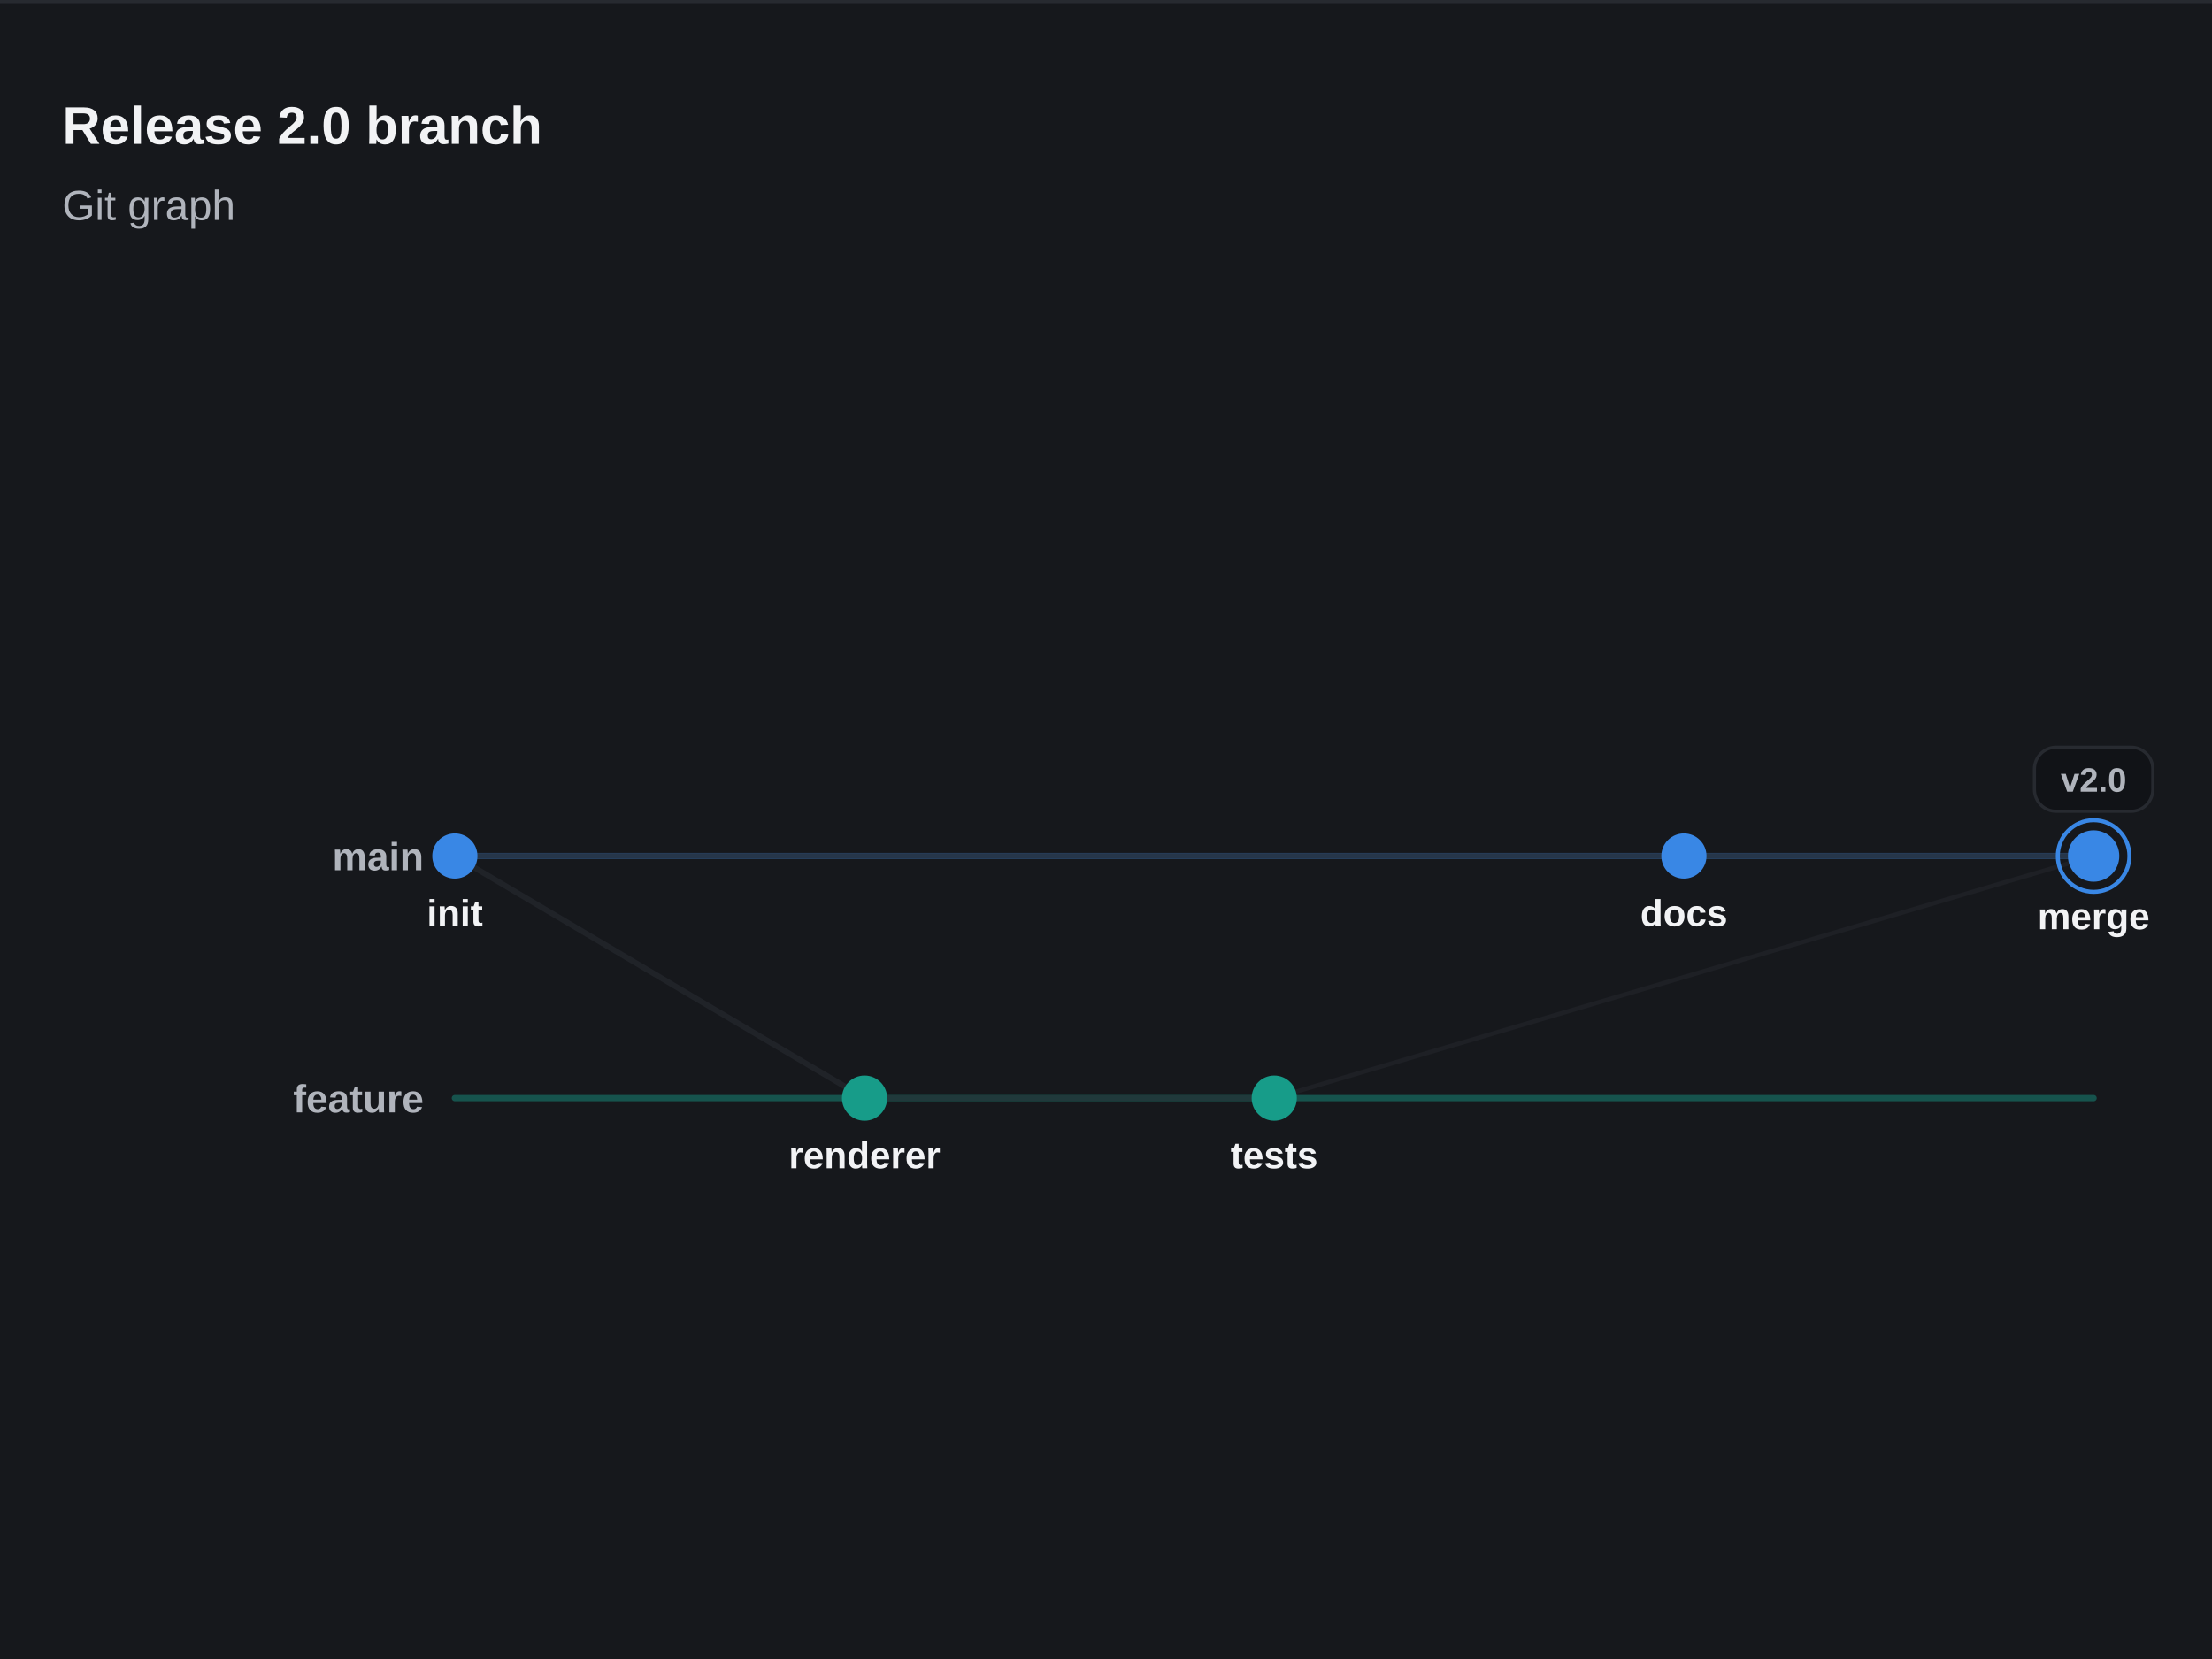
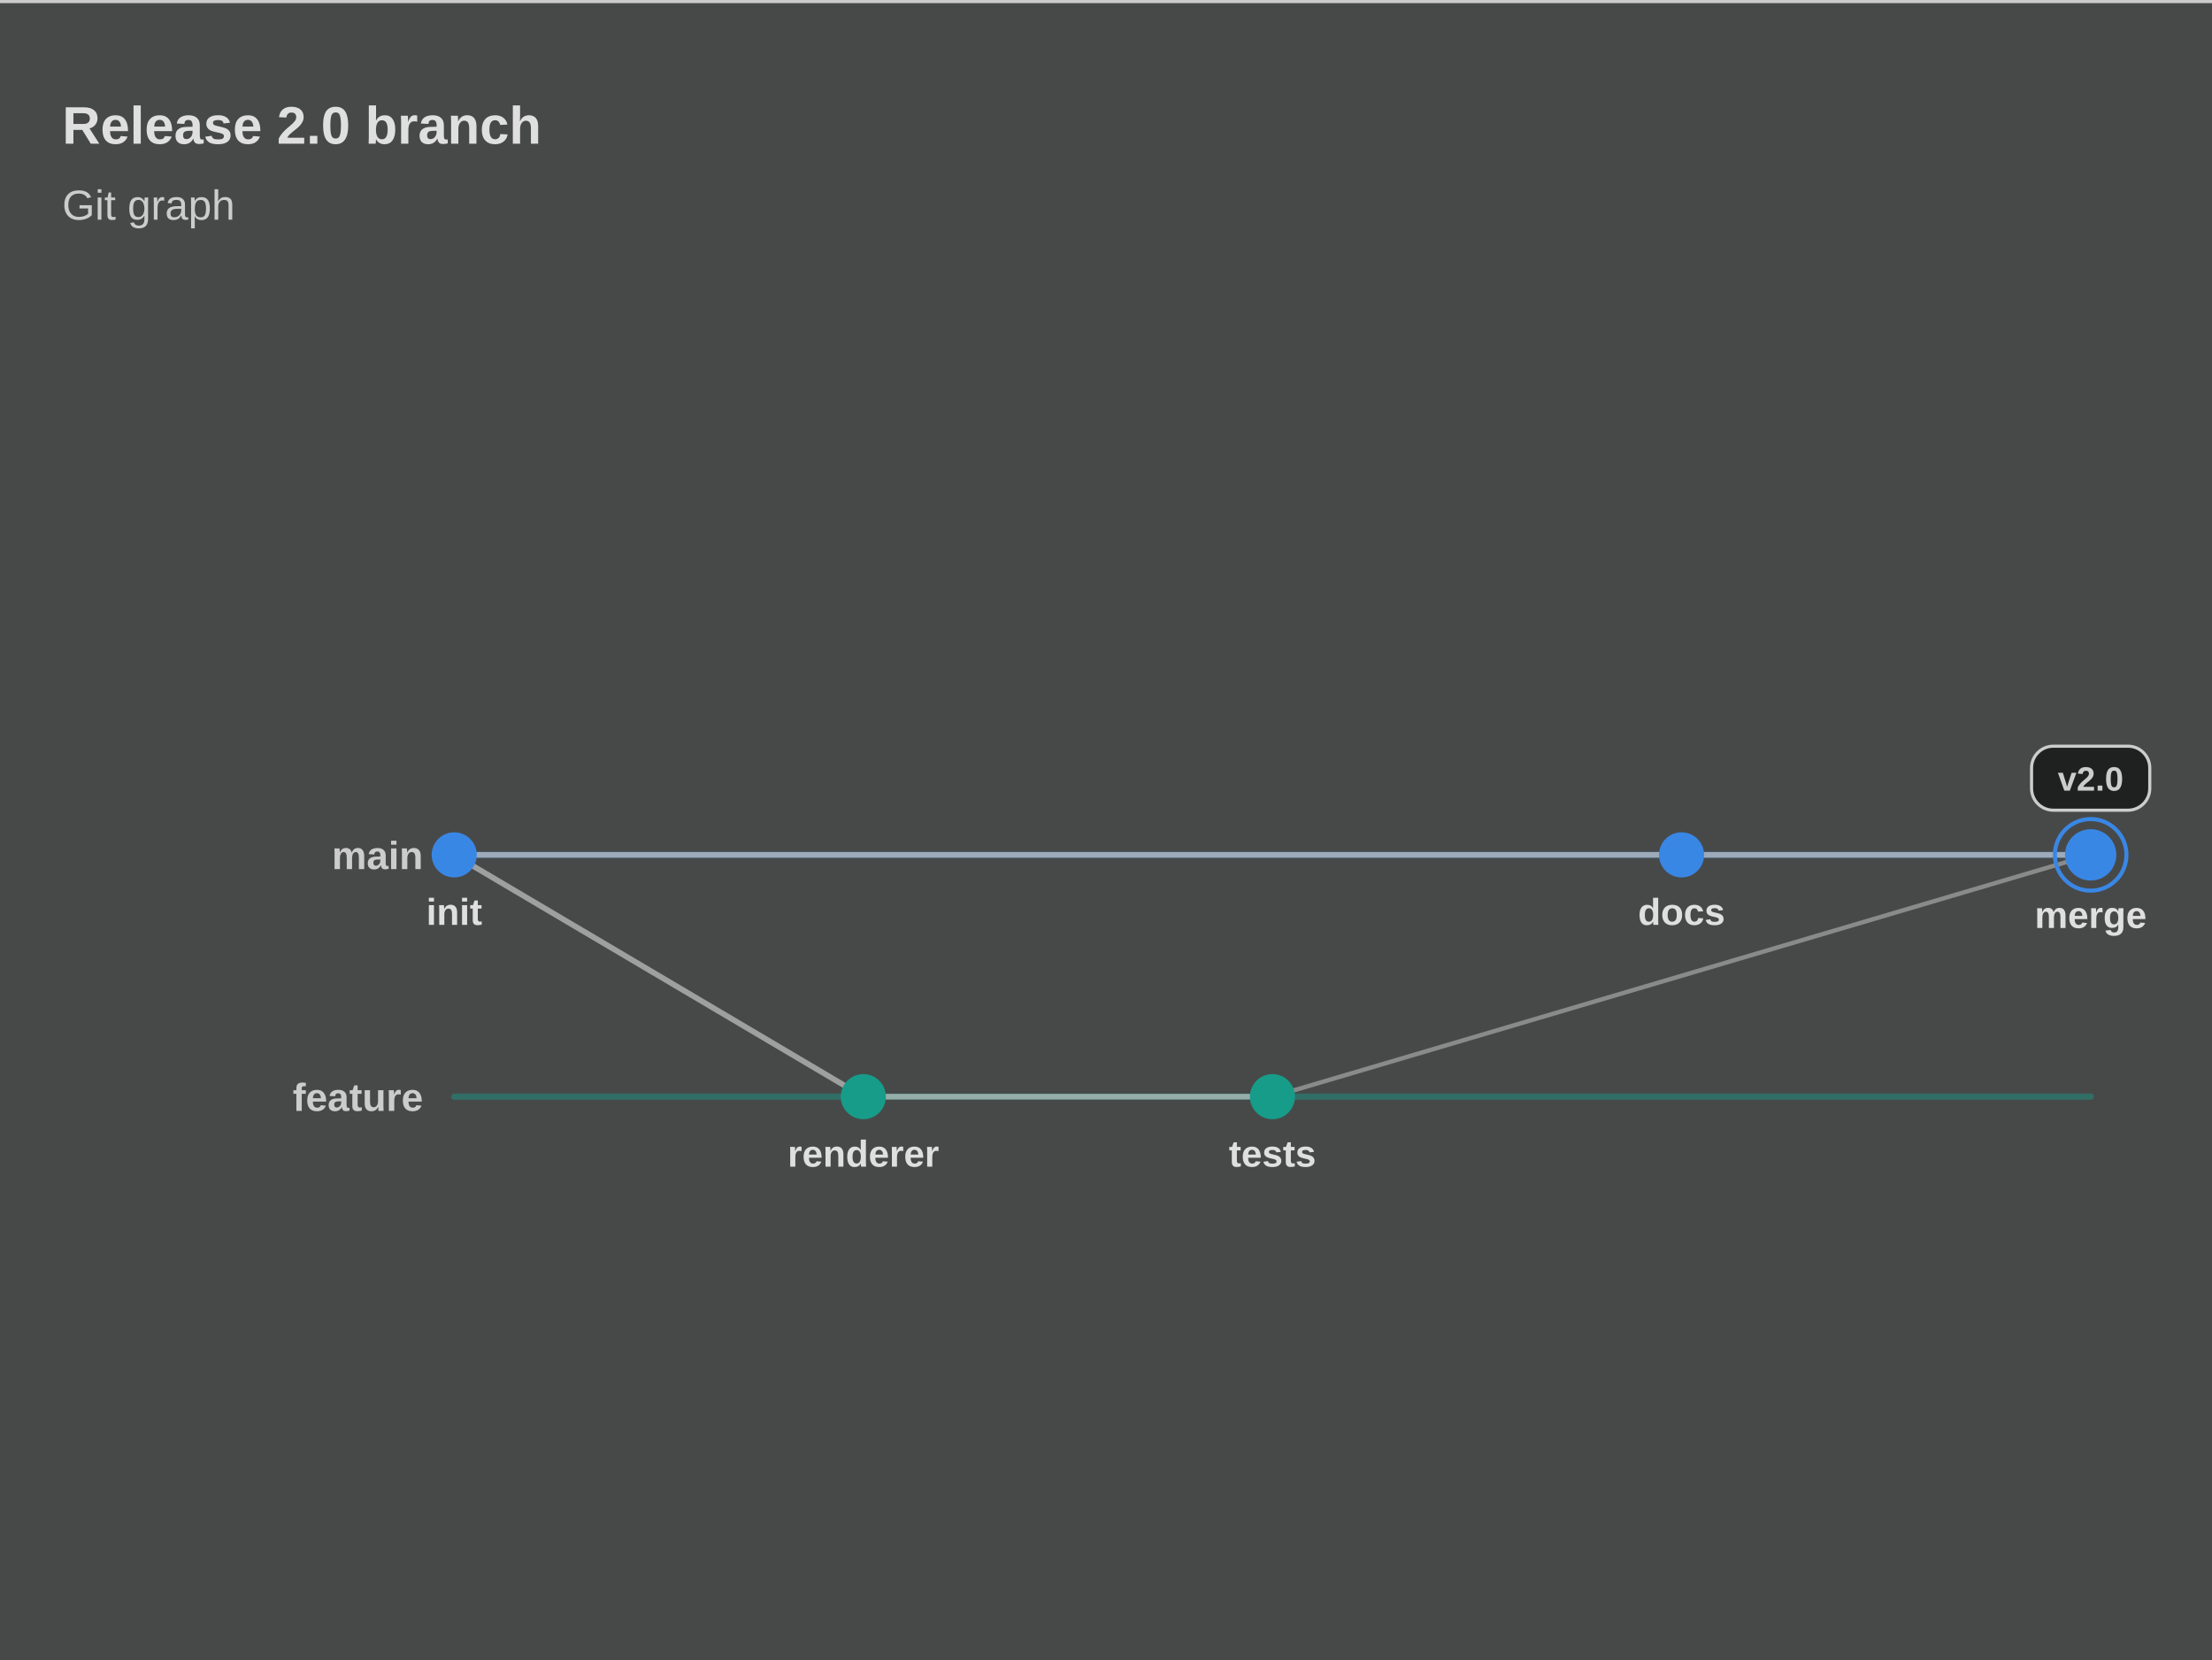
- <svg xmlns="http://www.w3.org/2000/svg" id="cfx-visual-c76501da" width="710" height="533" viewBox="10 0 710 532.5" role="img" aria-labelledby="cfx-visual-c76501da-title cfx-visual-c76501da-desc" preserveAspectRatio="xMidYMid meet" shape-rendering="geometricPrecision" text-rendering="geometricPrecision" data-cfx-look="graphite" style="max-width:100%;height:auto;display:block" data-cfx-label-layout="measured" data-cfx-label-count="10" data-cfx-label-dropped="0">
+ <svg xmlns="http://www.w3.org/2000/svg" id="cfx-visual-54290847" width="711" height="533" viewBox="10 0 711 533.3" role="img" aria-labelledby="cfx-visual-54290847-title cfx-visual-54290847-desc" preserveAspectRatio="xMidYMid meet" shape-rendering="geometricPrecision" text-rendering="geometricPrecision" data-cfx-look="graphite" style="max-width:100%;height:auto;display:block" data-cfx-label-layout="measured" data-cfx-label-count="10" data-cfx-label-dropped="0">
  <defs>
-     <style>#cfx-visual-c76501da .cfx-guide-stroke,#cfx-visual-c76501da .cfx-premium-stroke{vector-effect:non-scaling-stroke;shape-rendering:geometricPrecision}#cfx-visual-c76501da text{text-rendering:geometricPrecision;-webkit-font-smoothing:antialiased}</style>
-     <clipPath id="cfx-visual-c76501da-visualCardClip">
+     <style>#cfx-visual-54290847 .cfx-guide-stroke,#cfx-visual-54290847 .cfx-premium-stroke{vector-effect:non-scaling-stroke;shape-rendering:geometricPrecision}#cfx-visual-54290847 text{text-rendering:geometricPrecision;-webkit-font-smoothing:antialiased}</style>
+     <clipPath id="cfx-visual-54290847-visualCardClip">
      <rect x="0" y="0" width="760" height="570" rx="3" />
    </clipPath>
  </defs>
-   <rect data-cfx-role="visual-background" width="100%" height="100%" fill="#0C0D10" />
-   <rect data-cfx-role="visual-card" class="cfx-guide-stroke" x="0.5" y="0.5" width="759" height="569" rx="3" fill="#16181C" stroke="#272A30" />
-   <text data-cfx-role="visual-title" x="30" y="46.187" fill="#F2F3F5" font-family="Calibri, Carlito, Segoe UI, Arial, system-ui, sans-serif" font-size="17" font-weight="700" data-cfx-label-original="Release 2.0 branch" data-cfx-label-status="placed" data-cfx-label-x="30" data-cfx-label-y="30" data-cfx-label-width="132.348" data-cfx-label-height="20.752">Release 2.0 branch</text>
-   <text data-cfx-role="visual-subtitle" x="30" y="70.606" fill="#B0B4BC" font-family="Calibri, Carlito, Segoe UI, Arial, system-ui, sans-serif" font-size="13.5" data-cfx-label-original="Git graph" data-cfx-label-status="placed" data-cfx-label-x="30" data-cfx-label-y="57.752" data-cfx-label-width="50.625" data-cfx-label-height="16.479">Git graph</text>
+   <rect data-cfx-role="visual-background" width="100%" height="100%" fill="#333333" />
+   <rect data-cfx-role="visual-card" class="cfx-guide-stroke" x="0.5" y="0.5" width="759" height="569" rx="3" fill="#474949" stroke="#CCCCCC" />
+   <text data-cfx-role="visual-title" x="30" y="46.187" fill="#E0DFDF" font-family="Calibri, Carlito, Segoe UI, Arial, system-ui, sans-serif" font-size="17" font-weight="700" data-cfx-label-original="Release 2.0 branch" data-cfx-label-status="placed" data-cfx-label-x="30" data-cfx-label-y="30" data-cfx-label-width="132.348" data-cfx-label-height="20.752">Release 2.0 branch</text>
+   <text data-cfx-role="visual-subtitle" x="30" y="70.606" fill="#CCCCCC" font-family="Calibri, Carlito, Segoe UI, Arial, system-ui, sans-serif" font-size="13.5" data-cfx-label-original="Git graph" data-cfx-label-status="placed" data-cfx-label-x="30" data-cfx-label-y="57.752" data-cfx-label-width="50.625" data-cfx-label-height="16.479">Git graph</text>
  <line data-cfx-role="git-branch-line" data-branch="main" x1="156" y1="274.759" x2="682" y2="274.759" stroke="rgba(57,135,229,0.451)" stroke-width="2" stroke-linecap="round" />
-   <text data-cfx-role="visual-text" x="146" y="279.33" text-anchor="end" fill="#B0B4BC" font-family="Calibri, Carlito, Segoe UI, Arial, system-ui, sans-serif" font-size="12.571" font-weight="700" data-cfx-label-original="main" data-cfx-label-status="placed" data-cfx-label-x="119.735" data-cfx-label-y="267.361" data-cfx-label-width="26.265" data-cfx-label-height="15.345">main</text>
+   <text data-cfx-role="visual-text" x="146" y="279.33" text-anchor="end" fill="#CCCCCC" font-family="Calibri, Carlito, Segoe UI, Arial, system-ui, sans-serif" font-size="12.571" font-weight="700" data-cfx-label-original="main" data-cfx-label-status="placed" data-cfx-label-x="119.735" data-cfx-label-y="267.361" data-cfx-label-width="26.265" data-cfx-label-height="15.345">main</text>
  <line data-cfx-role="git-branch-line" data-branch="feature" x1="156" y1="352.473" x2="682" y2="352.473" stroke="rgba(23,156,137,0.451)" stroke-width="2" stroke-linecap="round" />
-   <text data-cfx-role="visual-text" x="146" y="357.044" text-anchor="end" fill="#B0B4BC" font-family="Calibri, Carlito, Segoe UI, Arial, system-ui, sans-serif" font-size="12.571" font-weight="700" data-cfx-label-original="feature" data-cfx-label-status="placed" data-cfx-label-x="108.066" data-cfx-label-y="345.075" data-cfx-label-width="37.934" data-cfx-label-height="15.345">feature</text>
-   <line data-cfx-role="git-commit-edge" data-parent-id="init" data-commit-id="renderer" x1="156" y1="274.759" x2="287.5" y2="352.473" stroke="rgba(39,42,48,0.627)" stroke-width="1.8" stroke-linecap="round" />
-   <line data-cfx-role="git-commit-edge" data-parent-id="renderer" data-commit-id="tests" x1="287.5" y1="352.473" x2="419" y2="352.473" stroke="rgba(39,42,48,0.627)" stroke-width="1.8" stroke-linecap="round" />
-   <line data-cfx-role="git-commit-edge" data-parent-id="init" data-commit-id="docs" x1="156" y1="274.759" x2="550.5" y2="274.759" stroke="rgba(39,42,48,0.627)" stroke-width="1.8" stroke-linecap="round" />
-   <line data-cfx-role="git-commit-edge" data-parent-id="docs" data-commit-id="merge" x1="550.5" y1="274.759" x2="682" y2="274.759" stroke="rgba(39,42,48,0.627)" stroke-width="1.8" stroke-linecap="round" />
-   <line data-cfx-role="git-commit-edge" data-parent-id="tests" data-commit-id="merge" x1="419" y1="352.473" x2="682" y2="274.759" stroke="rgba(39,42,48,0.471)" stroke-width="1.4" stroke-linecap="round" />
+   <text data-cfx-role="visual-text" x="146" y="357.044" text-anchor="end" fill="#CCCCCC" font-family="Calibri, Carlito, Segoe UI, Arial, system-ui, sans-serif" font-size="12.571" font-weight="700" data-cfx-label-original="feature" data-cfx-label-status="placed" data-cfx-label-x="108.066" data-cfx-label-y="345.075" data-cfx-label-width="37.934" data-cfx-label-height="15.345">feature</text>
+   <line data-cfx-role="git-commit-edge" data-parent-id="init" data-commit-id="renderer" x1="156" y1="274.759" x2="287.5" y2="352.473" stroke="rgba(211,211,211,0.627)" stroke-width="1.8" stroke-linecap="round" />
+   <line data-cfx-role="git-commit-edge" data-parent-id="renderer" data-commit-id="tests" x1="287.5" y1="352.473" x2="419" y2="352.473" stroke="rgba(211,211,211,0.627)" stroke-width="1.8" stroke-linecap="round" />
+   <line data-cfx-role="git-commit-edge" data-parent-id="init" data-commit-id="docs" x1="156" y1="274.759" x2="550.5" y2="274.759" stroke="rgba(211,211,211,0.627)" stroke-width="1.8" stroke-linecap="round" />
+   <line data-cfx-role="git-commit-edge" data-parent-id="docs" data-commit-id="merge" x1="550.5" y1="274.759" x2="682" y2="274.759" stroke="rgba(211,211,211,0.627)" stroke-width="1.8" stroke-linecap="round" />
+   <line data-cfx-role="git-commit-edge" data-parent-id="tests" data-commit-id="merge" x1="419" y1="352.473" x2="682" y2="274.759" stroke="rgba(211,211,211,0.471)" stroke-width="1.4" stroke-linecap="round" />
  <circle data-cfx-role="git-commit" data-commit-id="init" data-branch="main" cx="156" cy="274.759" r="6.5" fill="#3987E5" stroke="#3987E5" stroke-width="1.5" />
-   <text data-cfx-role="visual-text" x="156" y="297.259" text-anchor="middle" fill="#F2F3F5" font-family="Calibri, Carlito, Segoe UI, Arial, system-ui, sans-serif" font-size="12" font-weight="650" data-cfx-label-original="init" data-cfx-label-status="placed" data-cfx-label-x="147.753" data-cfx-label-y="285.833" data-cfx-label-width="16.494" data-cfx-label-height="14.648">init</text>
+   <text data-cfx-role="visual-text" x="156" y="297.259" text-anchor="middle" fill="#E0DFDF" font-family="Calibri, Carlito, Segoe UI, Arial, system-ui, sans-serif" font-size="12" font-weight="650" data-cfx-label-original="init" data-cfx-label-status="placed" data-cfx-label-x="147.753" data-cfx-label-y="285.833" data-cfx-label-width="16.494" data-cfx-label-height="14.648">init</text>
  <circle data-cfx-role="git-commit" data-commit-id="renderer" data-branch="feature" cx="287.5" cy="352.473" r="6.5" fill="#179C89" stroke="#179C89" stroke-width="1.5" />
-   <text data-cfx-role="visual-text" x="287.5" y="374.973" text-anchor="middle" fill="#F2F3F5" font-family="Calibri, Carlito, Segoe UI, Arial, system-ui, sans-serif" font-size="12" font-weight="650" data-cfx-label-original="renderer" data-cfx-label-status="placed" data-cfx-label-x="265.735" data-cfx-label-y="363.547" data-cfx-label-width="43.529" data-cfx-label-height="14.648">renderer</text>
+   <text data-cfx-role="visual-text" x="287.5" y="374.973" text-anchor="middle" fill="#E0DFDF" font-family="Calibri, Carlito, Segoe UI, Arial, system-ui, sans-serif" font-size="12" font-weight="650" data-cfx-label-original="renderer" data-cfx-label-status="placed" data-cfx-label-x="265.735" data-cfx-label-y="363.547" data-cfx-label-width="43.529" data-cfx-label-height="14.648">renderer</text>
  <circle data-cfx-role="git-commit" data-commit-id="tests" data-branch="feature" cx="419" cy="352.473" r="6.5" fill="#179C89" stroke="#179C89" stroke-width="1.5" />
-   <text data-cfx-role="visual-text" x="419" y="374.973" text-anchor="middle" fill="#F2F3F5" font-family="Calibri, Carlito, Segoe UI, Arial, system-ui, sans-serif" font-size="12" font-weight="650" data-cfx-label-original="tests" data-cfx-label-status="placed" data-cfx-label-x="407.173" data-cfx-label-y="363.547" data-cfx-label-width="23.654" data-cfx-label-height="14.648">tests</text>
+   <text data-cfx-role="visual-text" x="419" y="374.973" text-anchor="middle" fill="#E0DFDF" font-family="Calibri, Carlito, Segoe UI, Arial, system-ui, sans-serif" font-size="12" font-weight="650" data-cfx-label-original="tests" data-cfx-label-status="placed" data-cfx-label-x="407.173" data-cfx-label-y="363.547" data-cfx-label-width="23.654" data-cfx-label-height="14.648">tests</text>
  <circle data-cfx-role="git-commit" data-commit-id="docs" data-branch="main" cx="550.5" cy="274.759" r="6.5" fill="#3987E5" stroke="#3987E5" stroke-width="1.5" />
-   <text data-cfx-role="visual-text" x="550.5" y="297.259" text-anchor="middle" fill="#F2F3F5" font-family="Calibri, Carlito, Segoe UI, Arial, system-ui, sans-serif" font-size="12" font-weight="650" data-cfx-label-original="docs" data-cfx-label-status="placed" data-cfx-label-x="539.15" data-cfx-label-y="285.833" data-cfx-label-width="22.699" data-cfx-label-height="14.648">docs</text>
+   <text data-cfx-role="visual-text" x="550.5" y="297.259" text-anchor="middle" fill="#E0DFDF" font-family="Calibri, Carlito, Segoe UI, Arial, system-ui, sans-serif" font-size="12" font-weight="650" data-cfx-label-original="docs" data-cfx-label-status="placed" data-cfx-label-x="539.15" data-cfx-label-y="285.833" data-cfx-label-width="22.699" data-cfx-label-height="14.648">docs</text>
  <circle data-cfx-role="git-commit" data-commit-id="merge" data-branch="main" cx="682" cy="274.759" r="7.5" fill="#3987E5" stroke="#3987E5" stroke-width="1.5" />
  <circle data-cfx-role="git-merge-ring" cx="682" cy="274.759" r="11.5" fill="none" stroke="#3987E5" stroke-width="1.3" />
-   <text data-cfx-role="visual-text" x="682" y="298.259" text-anchor="middle" fill="#F2F3F5" font-family="Calibri, Carlito, Segoe UI, Arial, system-ui, sans-serif" font-size="12" font-weight="650" data-cfx-label-original="merge" data-cfx-label-status="placed" data-cfx-label-x="666.235" data-cfx-label-y="286.833" data-cfx-label-width="31.529" data-cfx-label-height="14.648">merge</text>
-   <rect data-cfx-role="git-tag" x="663" y="239.83" width="38" height="20.571" rx="7" fill="#111317" stroke="#272A30" data-cfx-label-decoration="true" />
-   <text data-cfx-role="git-tag-label" x="682" y="254.116" text-anchor="middle" fill="#B0B4BC" font-family="Calibri, Carlito, Segoe UI, Arial, system-ui, sans-serif" font-size="10.857" font-weight="700" data-cfx-label-original="v2.0" data-cfx-label-status="placed" data-cfx-label-x="663" data-cfx-label-y="239.83" data-cfx-label-width="38" data-cfx-label-height="20.571">v2.0</text>
+   <text data-cfx-role="visual-text" x="682" y="298.259" text-anchor="middle" fill="#E0DFDF" font-family="Calibri, Carlito, Segoe UI, Arial, system-ui, sans-serif" font-size="12" font-weight="650" data-cfx-label-original="merge" data-cfx-label-status="placed" data-cfx-label-x="666.235" data-cfx-label-y="286.833" data-cfx-label-width="31.529" data-cfx-label-height="14.648">merge</text>
+   <rect data-cfx-role="git-tag" x="663" y="239.83" width="38" height="20.571" rx="7" fill="#1F2020" stroke="#CCCCCC" data-cfx-label-decoration="true" />
+   <text data-cfx-role="git-tag-label" x="682" y="254.116" text-anchor="middle" fill="#CCCCCC" font-family="Calibri, Carlito, Segoe UI, Arial, system-ui, sans-serif" font-size="10.857" font-weight="700" data-cfx-label-original="v2.0" data-cfx-label-status="placed" data-cfx-label-x="663" data-cfx-label-y="239.83" data-cfx-label-width="38" data-cfx-label-height="20.571">v2.0</text>
</svg>
